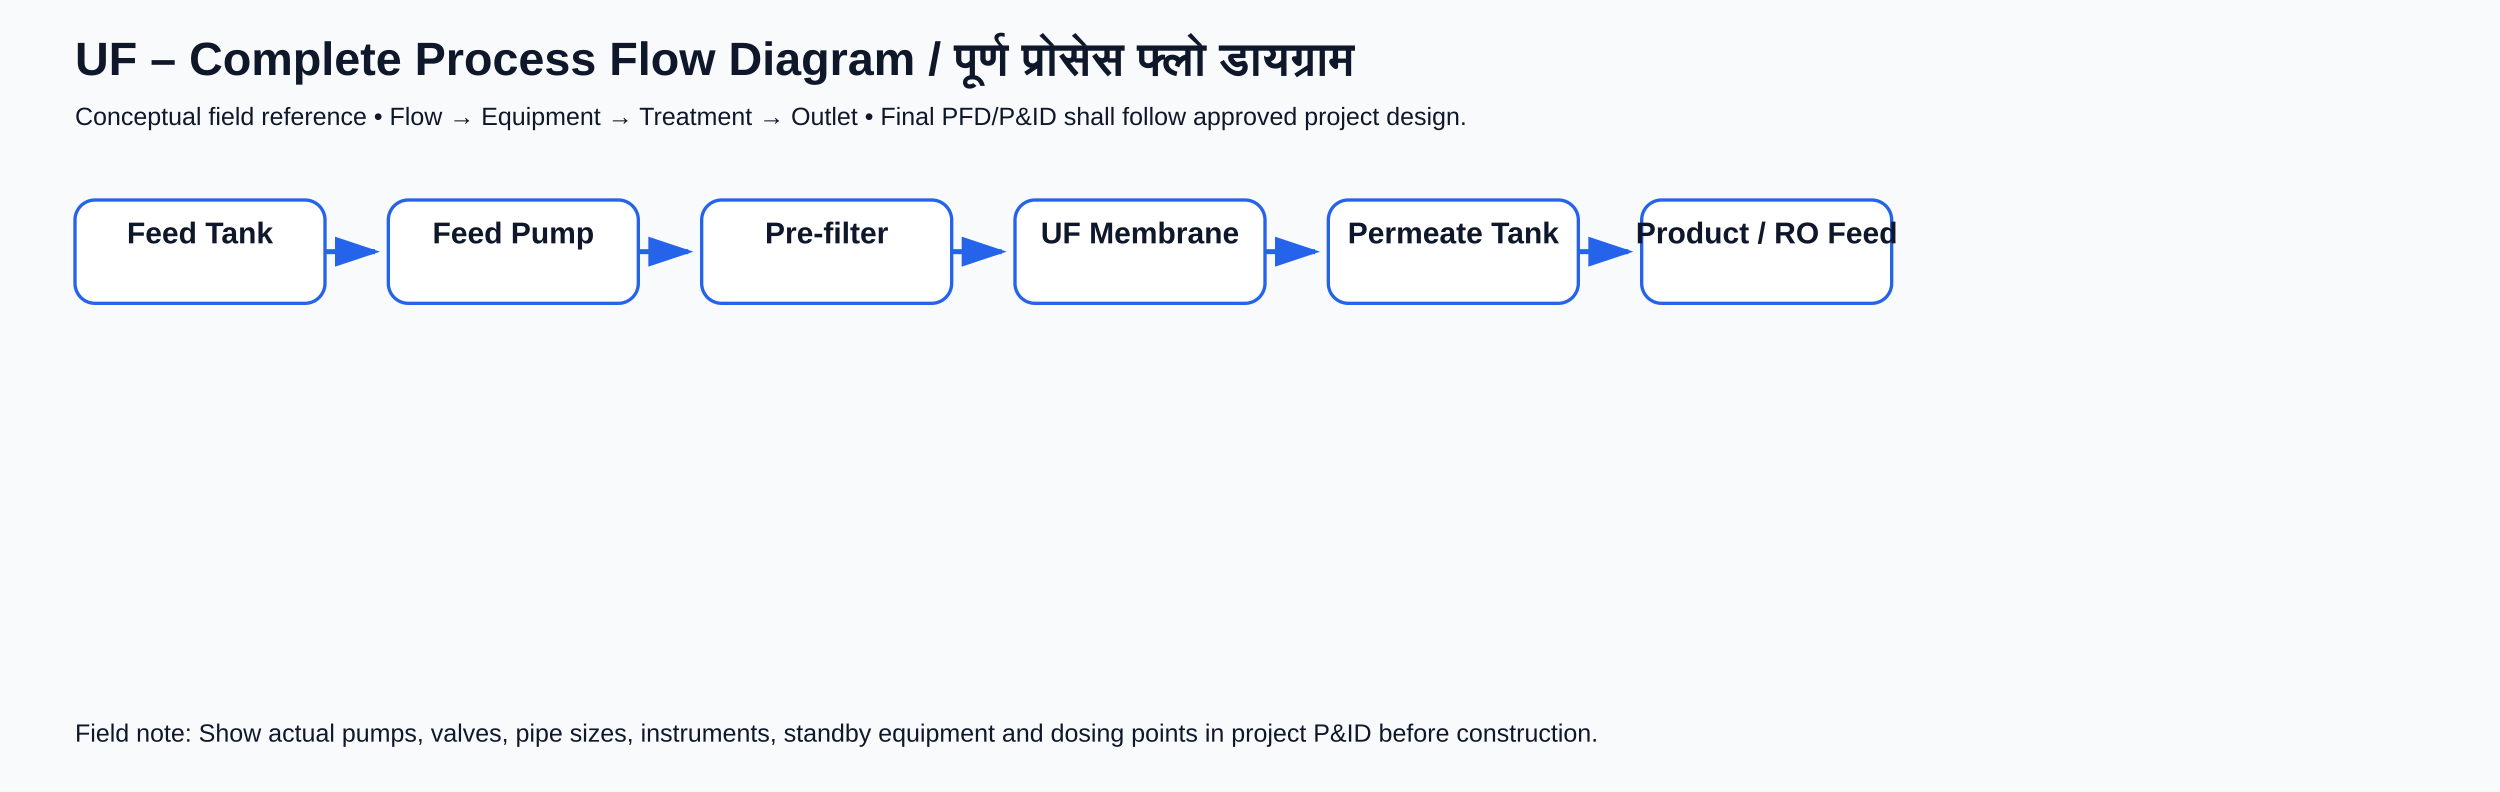
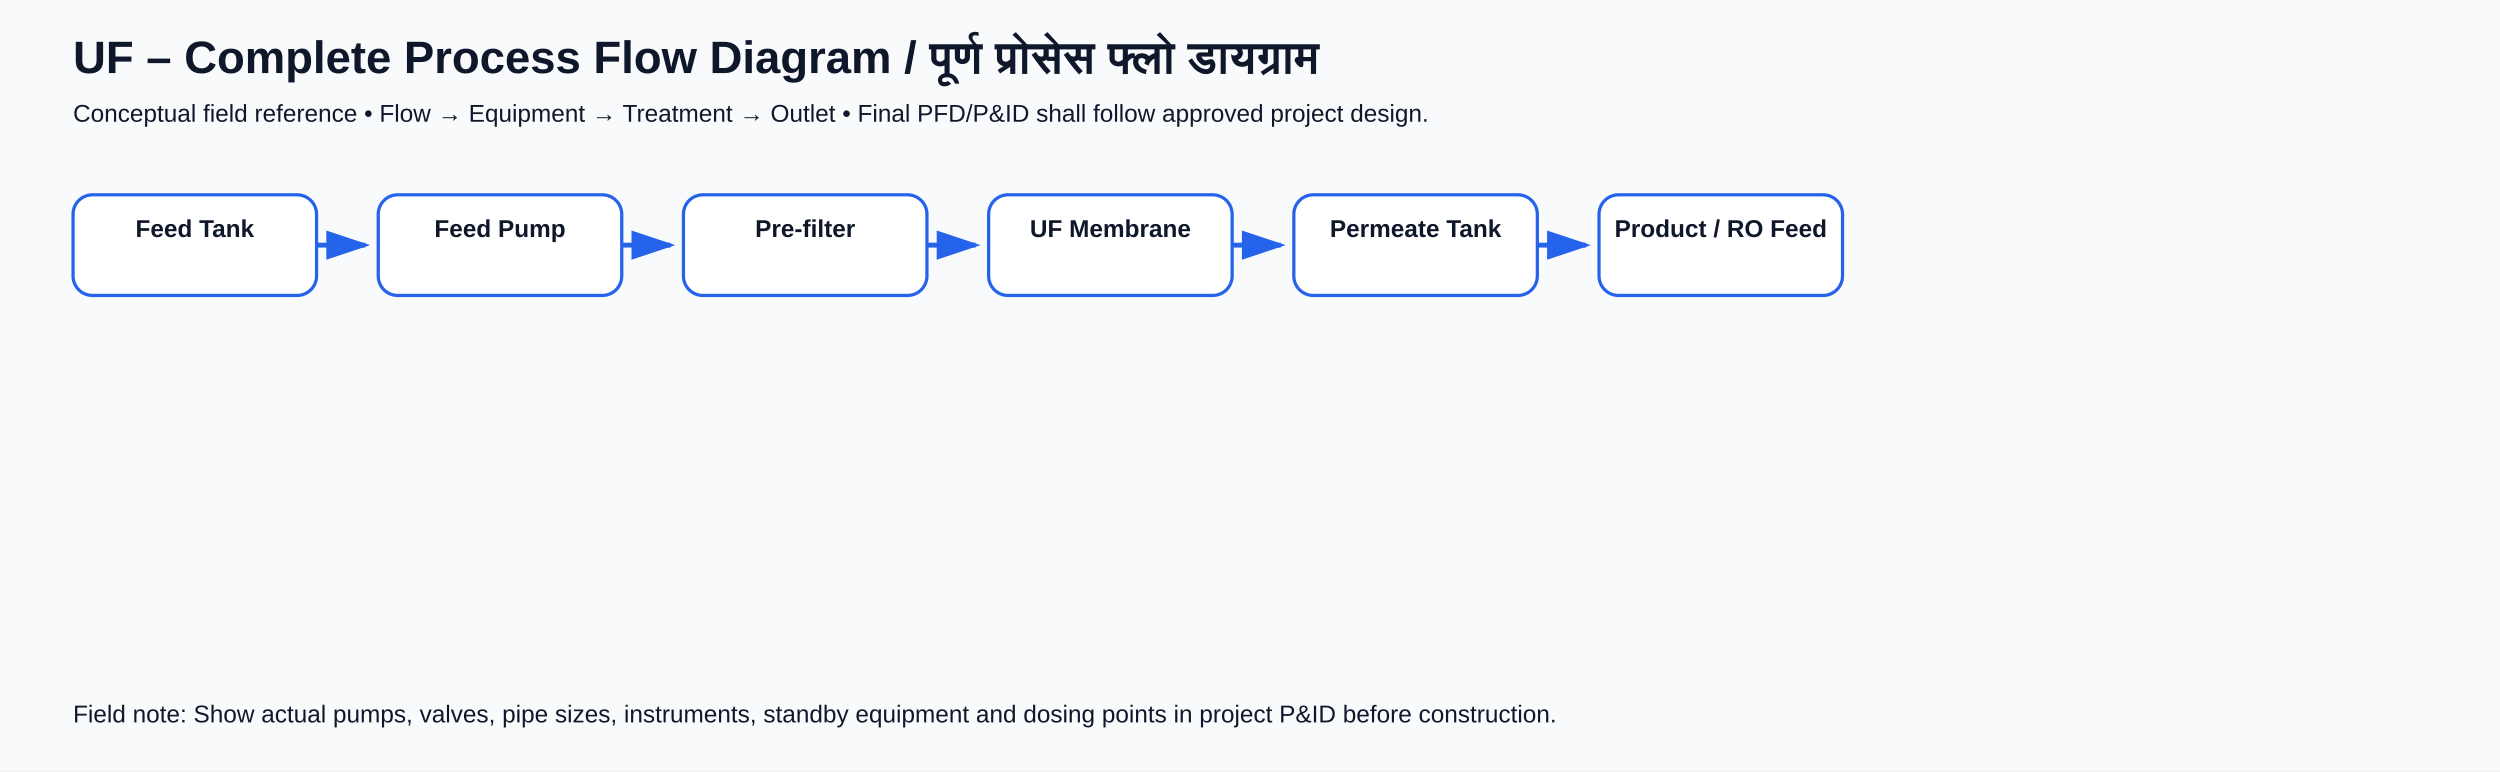
- <svg xmlns="http://www.w3.org/2000/svg" width="1500" height="475" viewBox="0 0 1500 475">
+ <svg xmlns="http://www.w3.org/2000/svg" width="1540" height="475" viewBox="0 0 1540 475">
  <defs>
    <marker id="a" markerWidth="10" markerHeight="10" refX="8" refY="3" orient="auto">
      <path d="M0,0 L0,6 L9,3 z" fill="#2563eb" />
    </marker>
-     <style>.t{font-family:Arial,sans-serif;fill:#0f172a}.b{fill:#fff;stroke:#2563eb;stroke-width:2}.l{stroke:#2563eb;stroke-width:3;fill:none;marker-end:url(#a)}.s{font-size:18px;font-weight:700}.n{font-size:15px}.h{font-size:28px;font-weight:700}</style>
+     <style>.t{font-family:Arial,sans-serif;fill:#0f172a}.b{fill:#fff;stroke:#2563eb;stroke-width:2}.l{stroke:#2563eb;stroke-width:3;fill:none;marker-end:url(#a)}.s{font-size:15px;font-weight:700}.n{font-size:15px}.h{font-size:28px;font-weight:700}</style>
  </defs>
  <rect width="100%" height="100%" fill="#f8fafc" />
  <text class="t h" x="45" y="45">UF – Complete Process Flow Diagram / पूर्ण प्रोसेस फ्लो डायग्राम</text>
  <text class="t n" x="45" y="75">Conceptual field reference • Flow → Equipment → Treatment → Outlet • Final PFD/P&amp;ID shall follow approved project design.</text>
  <rect class="b" x="45" y="120" rx="12" width="150" height="62" />
  <text class="t s" text-anchor="middle" x="120.0" y="146">Feed Tank</text>
  <rect class="b" x="233" y="120" rx="12" width="150" height="62" />
  <text class="t s" text-anchor="middle" x="308.0" y="146">Feed Pump</text>
  <rect class="b" x="421" y="120" rx="12" width="150" height="62" />
  <text class="t s" text-anchor="middle" x="496.0" y="146">Pre-filter</text>
  <rect class="b" x="609" y="120" rx="12" width="150" height="62" />
  <text class="t s" text-anchor="middle" x="684.0" y="146">UF Membrane</text>
  <rect class="b" x="797" y="120" rx="12" width="150" height="62" />
  <text class="t s" text-anchor="middle" x="872.0" y="146">Permeate Tank</text>
  <rect class="b" x="985" y="120" rx="12" width="150" height="62" />
  <text class="t s" text-anchor="middle" x="1060.0" y="146">Product / RO Feed</text>
  <path class="l" d="M195,151.0 L225,151.0" />
  <path class="l" d="M383,151.0 L413,151.0" />
  <path class="l" d="M571,151.0 L601,151.0" />
  <path class="l" d="M759,151.0 L789,151.0" />
  <path class="l" d="M947,151.0 L977,151.0" />
  <text class="t n" x="45" y="445">Field note: Show actual pumps, valves, pipe sizes, instruments, standby equipment and dosing points in project P&amp;ID before construction.</text>
</svg>
